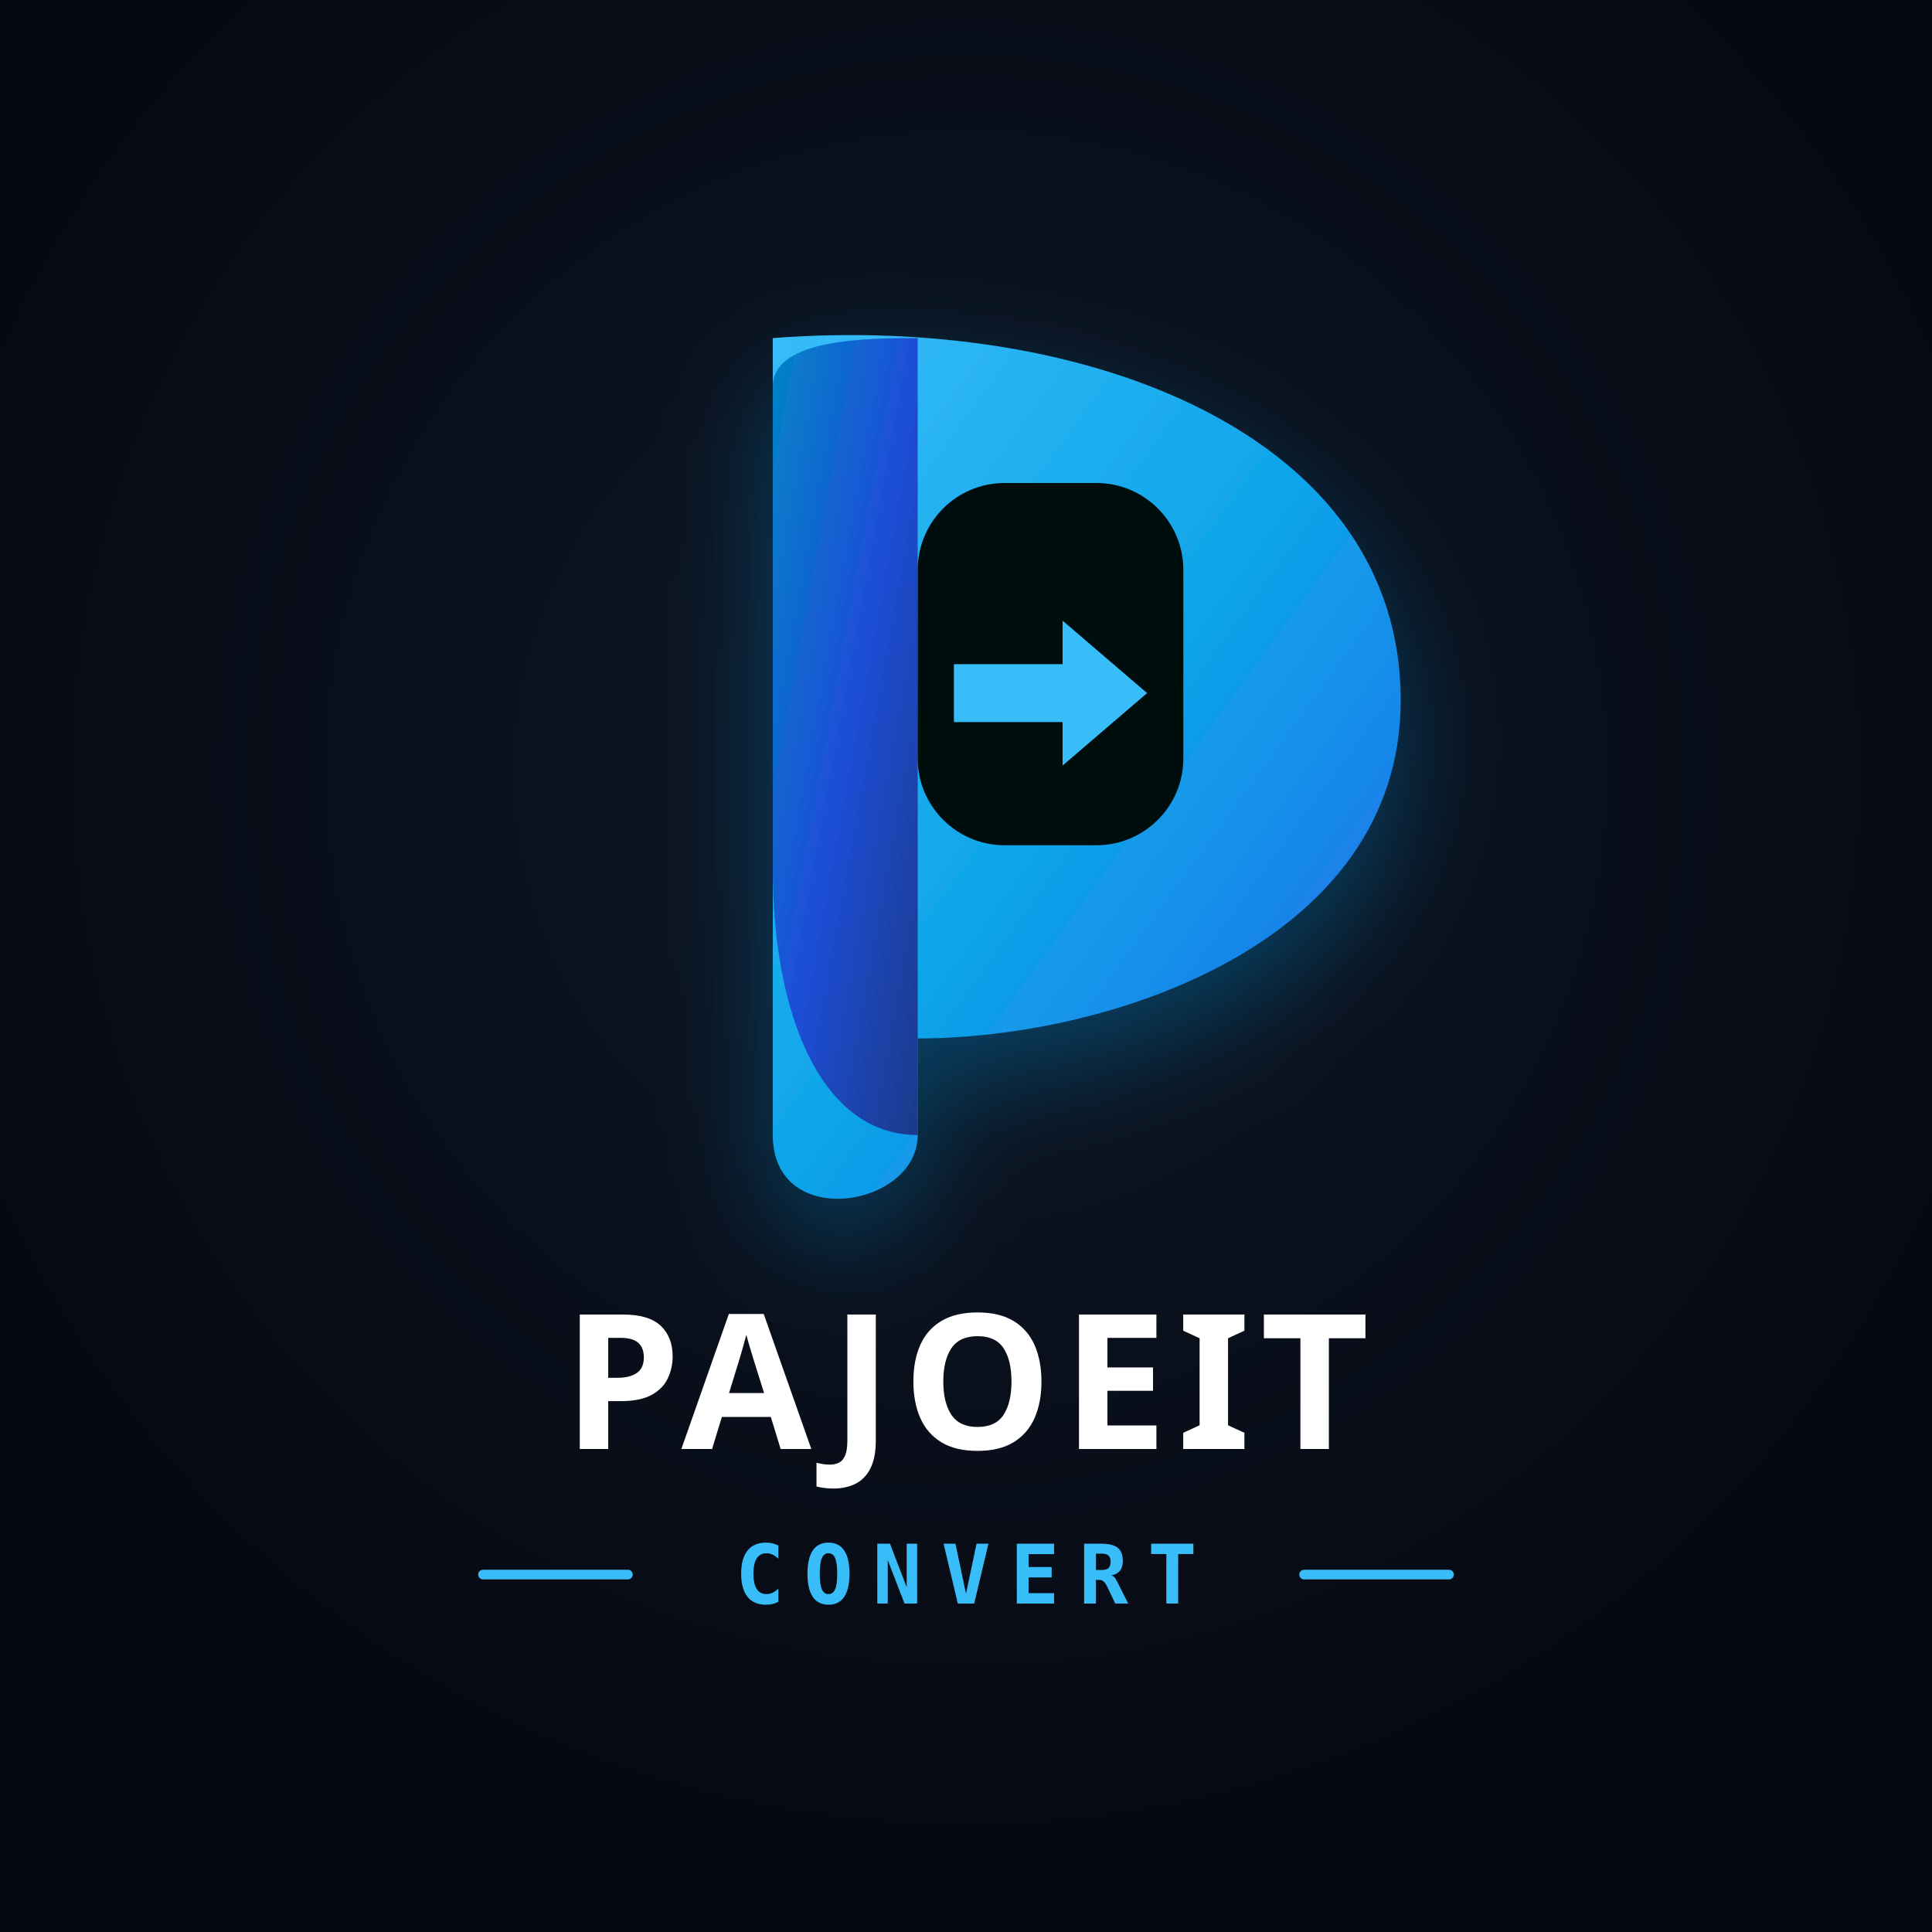
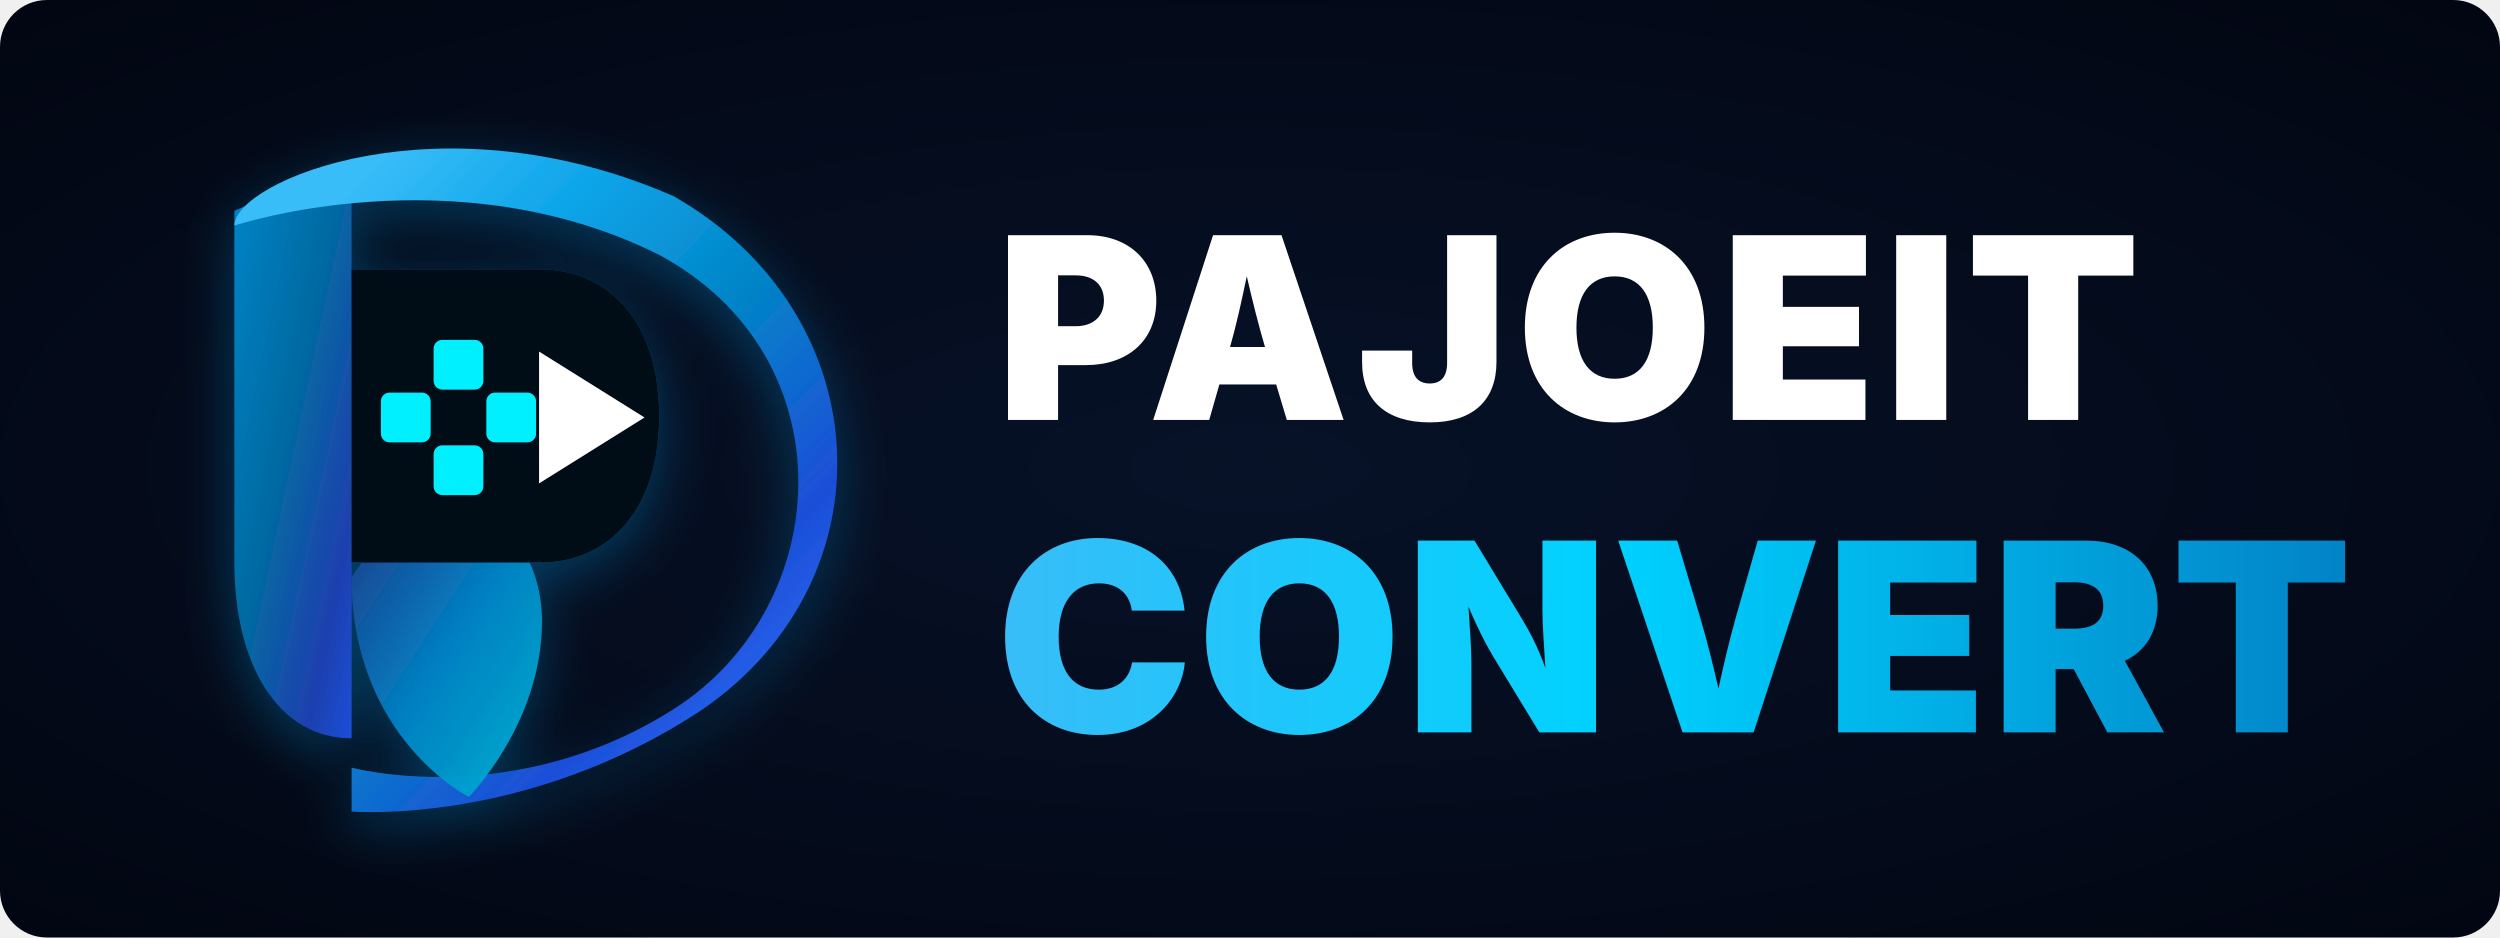
- <svg xmlns="http://www.w3.org/2000/svg" viewBox="0 0 800 800" fill="none">
+ <svg xmlns="http://www.w3.org/2000/svg" viewBox="0 0 1280 480" width="1280" height="480">
  <defs>
-     <radialGradient id="logo-bg" cx="50%" cy="40%" r="60%">
-       <stop offset="0%" stop-color="#0e1726" />
-       <stop offset="100%" stop-color="#050811" />
+     <radialGradient id="logo-bg" cx="50%" cy="50%" r="70%">
+       <stop offset="0%" stop-color="#071228" />
+       <stop offset="100%" stop-color="#020612" />
    </radialGradient>
-     <linearGradient id="p-grad-top" x1="0%" y1="0%" x2="100%" y2="100%">
+     <linearGradient id="logo-p-loop" x1="15%" y1="10%" x2="85%" y2="85%">
      <stop offset="0%" stop-color="#38bdf8" />
-       <stop offset="50%" stop-color="#0ea5e9" />
+       <stop offset="25%" stop-color="#0ea5e9" />
+       <stop offset="55%" stop-color="#0284c7" />
+       <stop offset="85%" stop-color="#1d4ed8" />
      <stop offset="100%" stop-color="#2563eb" />
    </linearGradient>
-     <linearGradient id="p-grad-fold" x1="0%" y1="0%" x2="100%" y2="100%">
+     <linearGradient id="logo-p-stem" x1="0%" y1="0%" x2="100%" y2="100%">
      <stop offset="0%" stop-color="#0284c7" />
-       <stop offset="50%" stop-color="#1d4ed8" />
+       <stop offset="45%" stop-color="#0369a1" />
+       <stop offset="80%" stop-color="#1e40af" />
+       <stop offset="100%" stop-color="#1d4ed8" />
+     </linearGradient>
+     <linearGradient id="logo-p-bottom" x1="100%" y1="100%" x2="0%" y2="0%">
+       <stop offset="0%" stop-color="#06b6d4" />
+       <stop offset="50%" stop-color="#0284c7" />
      <stop offset="100%" stop-color="#1e3a8a" />
    </linearGradient>
-     <filter id="p-glow" x="-20%" y="-20%" width="140%" height="140%">
-       <feDropShadow dx="0" dy="18" stdDeviation="24" flood-color="#0284c7" flood-opacity="0.4" />
+     <linearGradient id="convert-text-grad" x1="0%" y1="0%" x2="100%" y2="0%">
+       <stop offset="0%" stop-color="#38bdf8" />
+       <stop offset="45%" stop-color="#00d2ff" />
+       <stop offset="100%" stop-color="#0284c7" />
+     </linearGradient>
+     <filter id="logo-glow" x="-20%" y="-20%" width="140%" height="140%">
+       <feDropShadow dx="0" dy="10" stdDeviation="18" flood-color="#0284c7" flood-opacity="0.4" />
    </filter>
  </defs>
-   <rect width="800" height="800" fill="url(#logo-bg)" />
-   <g filter="url(#p-glow)" transform="translate(100, 20)">
-     <path d="M220 120 C 350 110, 480 160, 480 270 C 480 370, 360 410, 280 410 L 280 450 C 280 480, 220 490, 220 450 Z" fill="url(#p-grad-top)" />
-     <path d="M220 140 C 220 120, 260 120, 280 120 L 280 450 C 240 450, 220 400, 220 340 Z" fill="url(#p-grad-fold)" />
-     <rect x="280" y="180" width="110" height="150" rx="36" fill="#050811" />
-     <g transform="translate(295, 225)">
-       <path d="M0 30 H 45 V 12 L 80 42 L 45 72 V 54 H 0 Z" fill="#38bdf8" />
-     </g>
+   <rect width="1280" height="480" fill="url(#logo-bg)" rx="24" />
+   <g transform="translate(60, 48) scale(0.75)" filter="url(#logo-glow)">
+     <path d="M 80 80 C 80 80, 120 60, 160 60 L 160 440 C 110 440, 80 390, 80 320 Z" fill="url(#logo-p-stem)" />
+     <path d="M 80 90 C 80 90, 230 40, 370 110 C 500 180, 490 350, 380 420 C 270 490, 160 460, 160 460 L 160 490 C 160 490, 280 500, 400 420 C 530 330, 520 150, 380 70 C 220 0, 80 60, 80 90 Z" fill="url(#logo-p-loop)" />
+     <path d="M 160 330 C 160 440, 240 480, 240 480 C 240 480, 290 430, 290 360 C 290 290, 220 240, 160 330 Z" fill="url(#logo-p-bottom)" opacity="0.95" />
+     <path d="M 160 120 L 290 120 C 330 120, 370 150, 370 220 C 370 290, 330 320, 290 320 L 160 320 Z" fill="#030814" />
+     <rect x="216" y="168" width="34" height="34" rx="6" fill="#00f0ff" />
+     <rect x="180" y="204" width="34" height="34" rx="6" fill="#00f0ff" />
+     <rect x="252" y="204" width="34" height="34" rx="6" fill="#00f0ff" />
+     <rect x="216" y="240" width="34" height="34" rx="6" fill="#00f0ff" />
+     <path d="M 288 176 L 360 221 L 288 266 Z" fill="#ffffff" />
  </g>
-   <text x="400" y="600" text-anchor="middle" font-family="'Plus Jakarta Sans', system-ui, sans-serif" font-weight="900" font-size="78" fill="#ffffff" letter-spacing="4">
+   <text x="510" y="215" font-family="'Plus Jakarta Sans', system-ui, -apple-system, sans-serif" font-weight="900" font-size="130" fill="#ffffff" letter-spacing="4">
    PAJOEIT
  </text>
-   <g transform="translate(200, 640)">
-     <line x1="0" y1="12" x2="60" y2="12" stroke="#38bdf8" stroke-width="4" stroke-linecap="round" />
-     <text x="200" y="24" text-anchor="middle" font-family="'JetBrains Mono', monospace" font-weight="800" font-size="34" fill="#38bdf8" letter-spacing="8">
-       CONVERT
-     </text>
-     <line x1="340" y1="12" x2="400" y2="12" stroke="#38bdf8" stroke-width="4" stroke-linecap="round" />
-   </g>
+   <text x="510" y="375" font-family="'Plus Jakarta Sans', system-ui, -apple-system, sans-serif" font-weight="900" font-size="135" fill="url(#convert-text-grad)" letter-spacing="2">
+     CONVERT
+   </text>
</svg>
